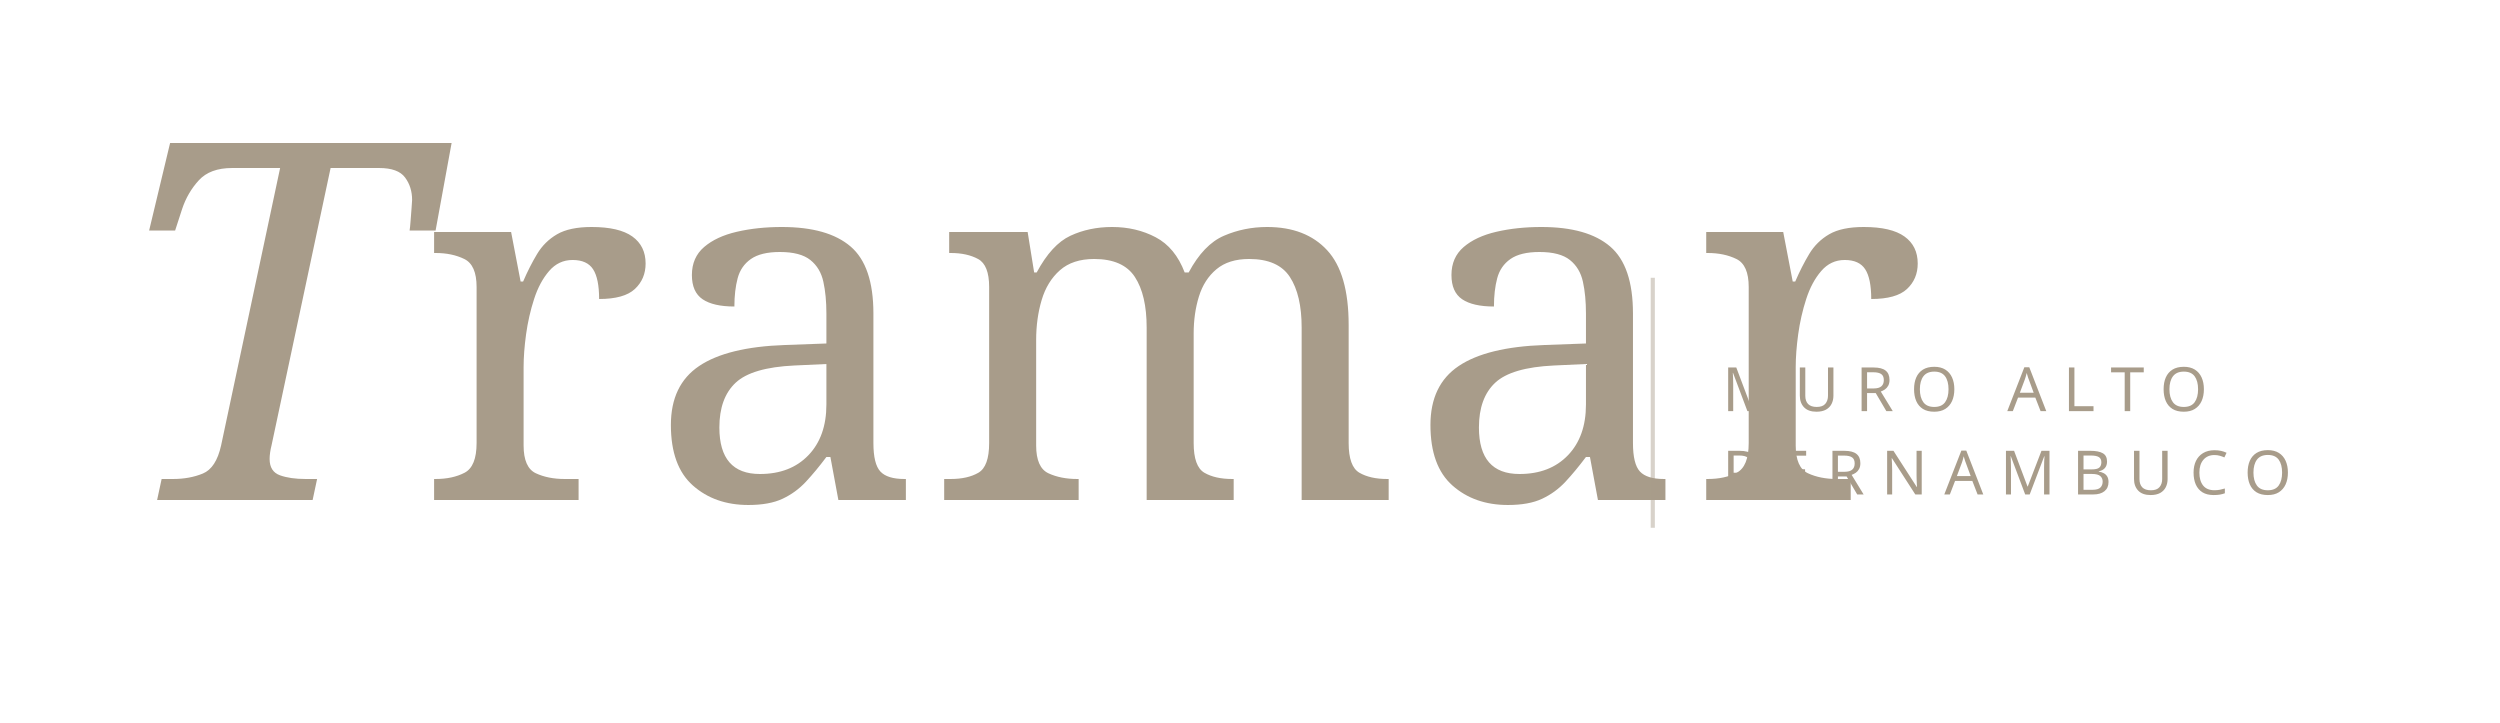
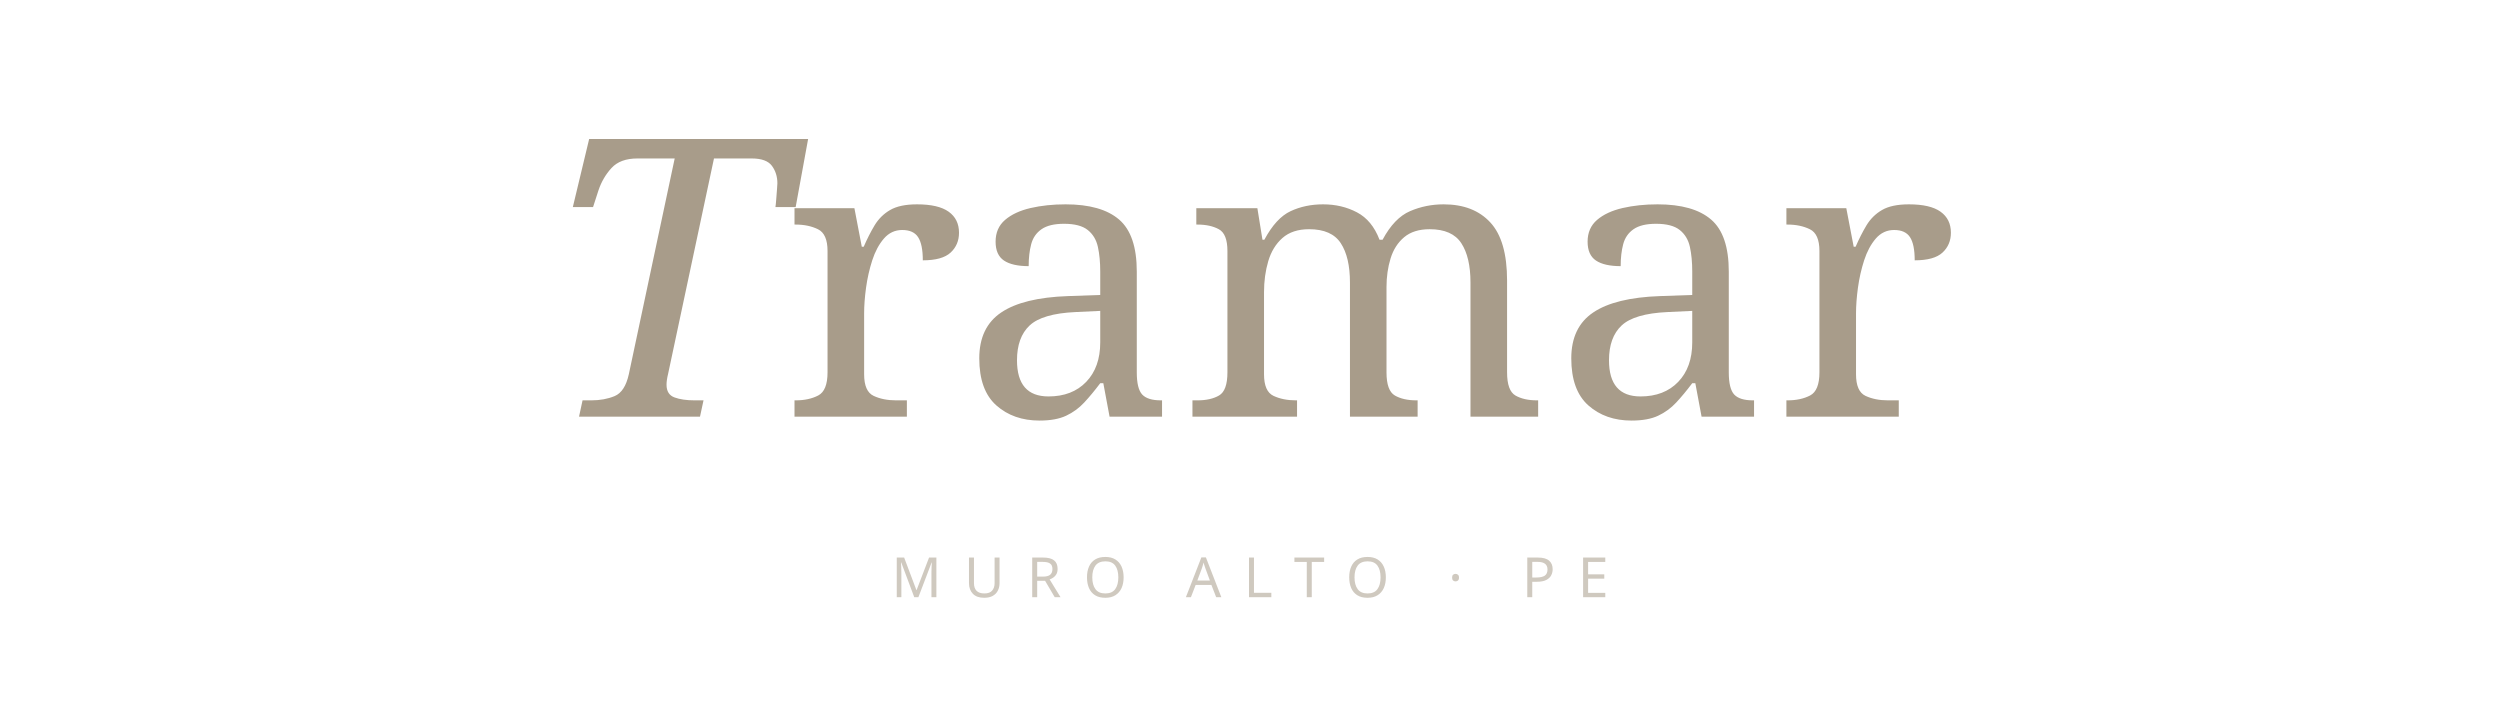
<svg xmlns="http://www.w3.org/2000/svg" viewBox="0 0 900 260" width="900" height="260">
-   <text x="40" y="180" font-family="Fraunces, Georgia, serif" font-weight="300" font-size="180" fill="#A89C8A" letter-spacing="1">
+   <text x="450" y="150" text-anchor="middle" font-family="Fraunces, Georgia, serif" font-weight="300" font-size="140" fill="#A89C8A" letter-spacing="1">
    <tspan font-style="italic">T</tspan>ramar</text>
-   <line x1="595" y1="100" x2="595" y2="190" stroke="#A89C8A" stroke-width="1.5" opacity="0.45" />
-   <text x="620" y="148" font-family="DM Sans, system-ui, sans-serif" font-weight="300" font-size="22" letter-spacing="6" fill="#A89C8A">MURO ALTO</text>
-   <text x="620" y="178" font-family="DM Sans, system-ui, sans-serif" font-weight="300" font-size="22" letter-spacing="6" fill="#A89C8A">PERNAMBUCO</text>
+   <text x="450" y="215" text-anchor="middle" font-family="DM Sans, system-ui, sans-serif" font-weight="300" font-size="20" letter-spacing="8" fill="#A89C8A" opacity="0.55">MURO ALTO · PE</text>
</svg>
